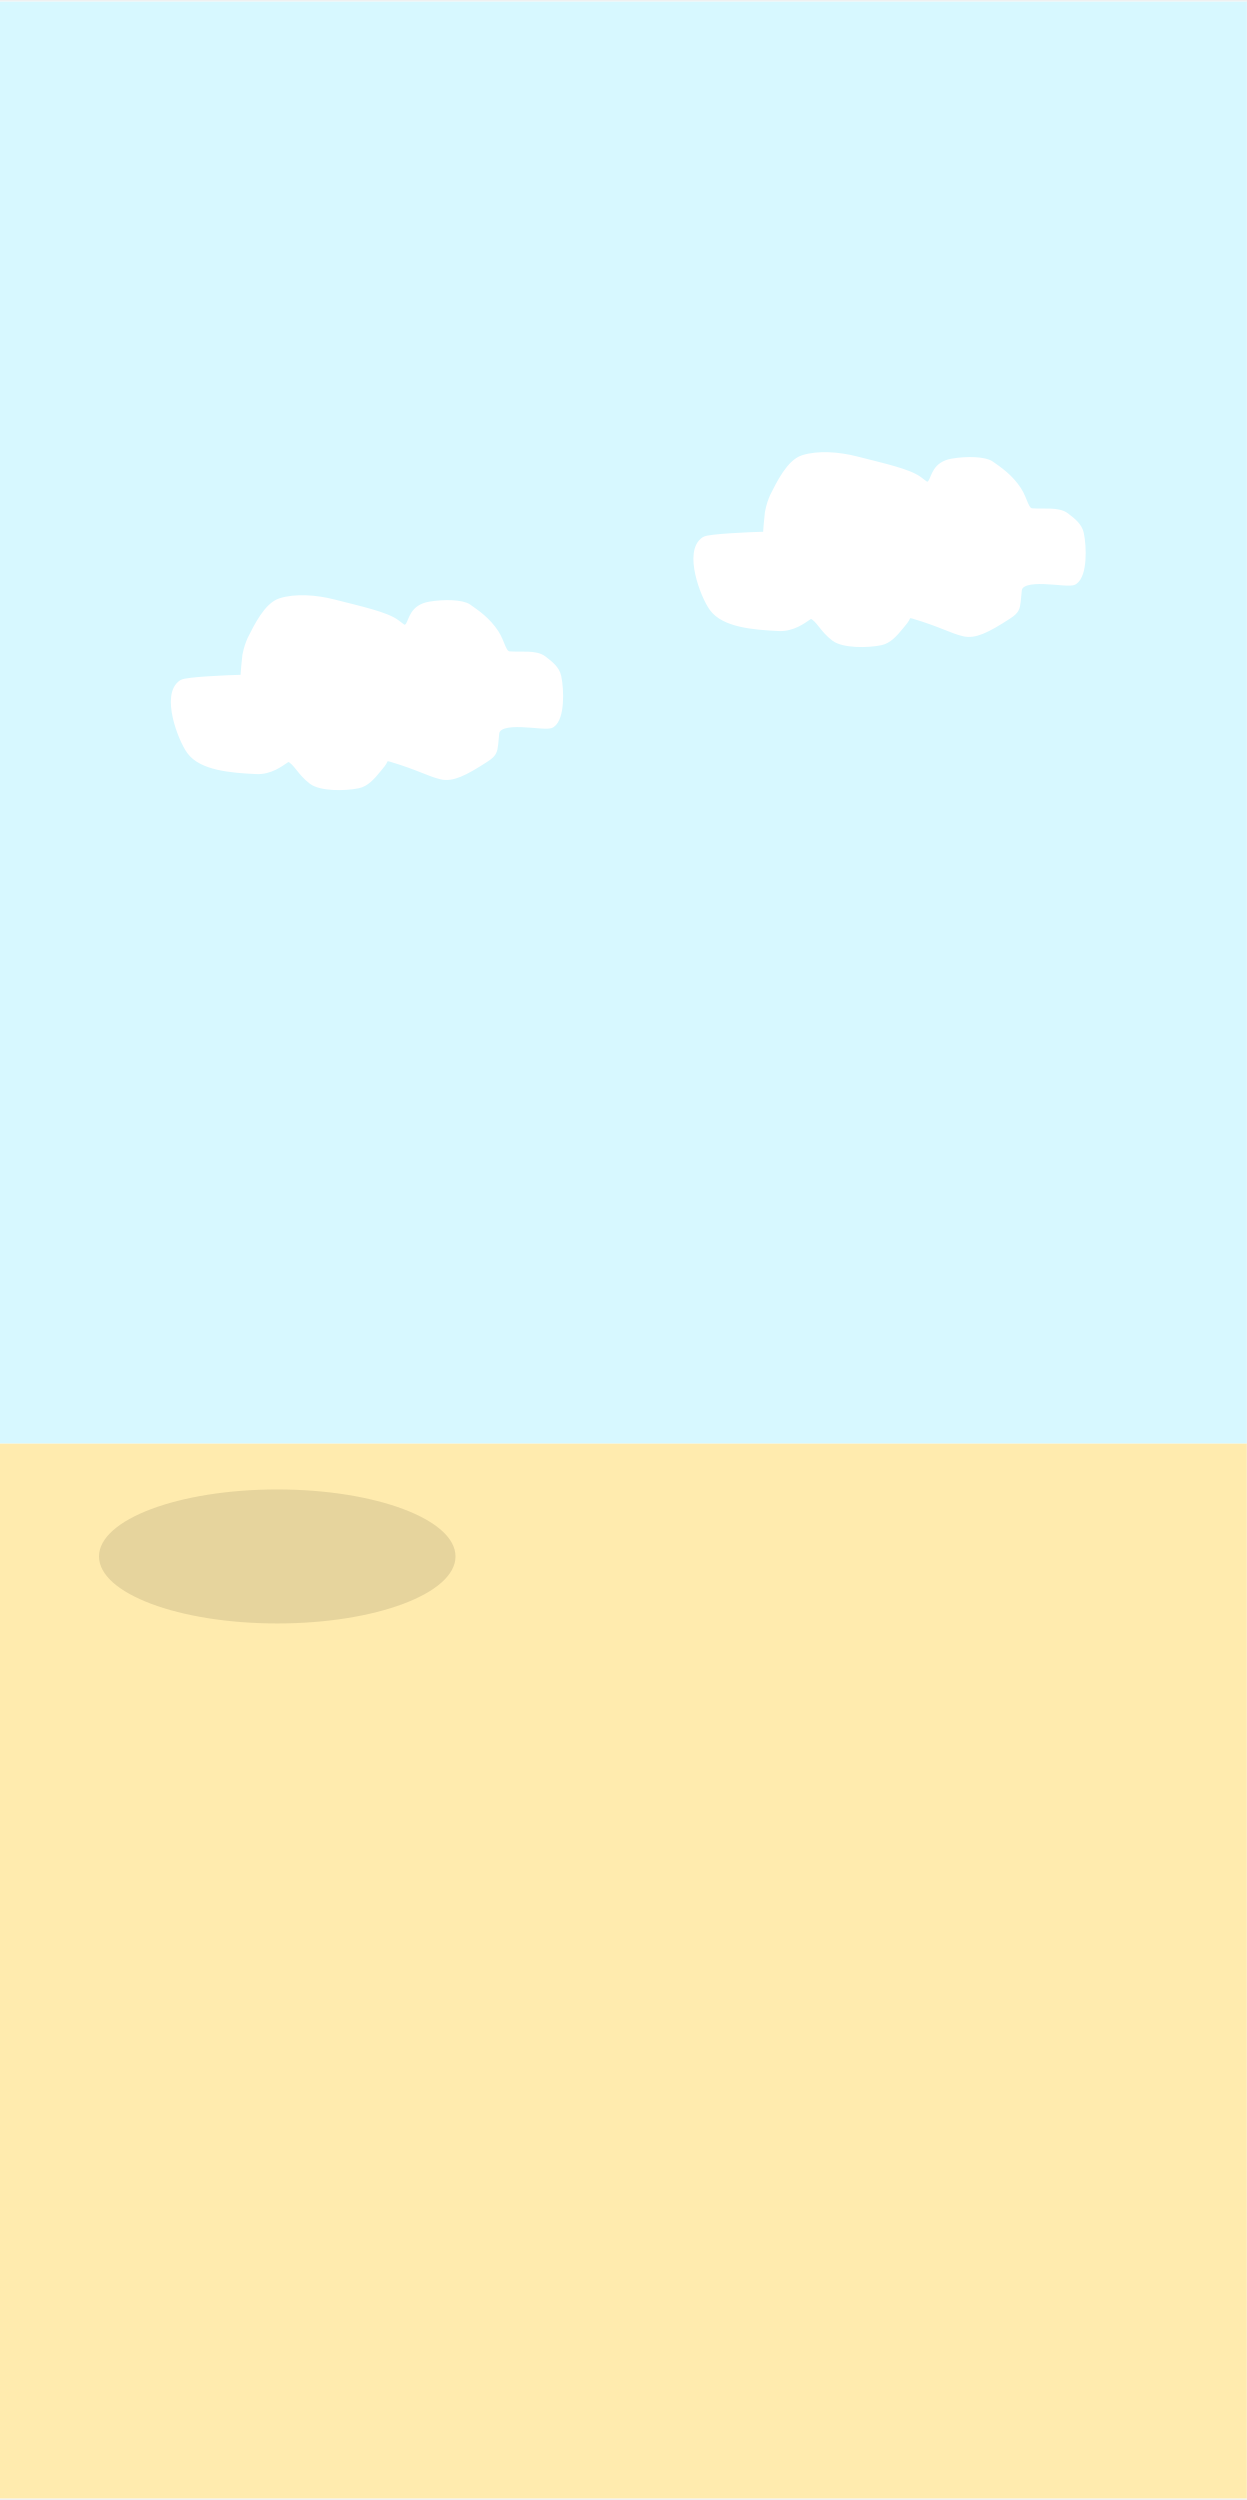
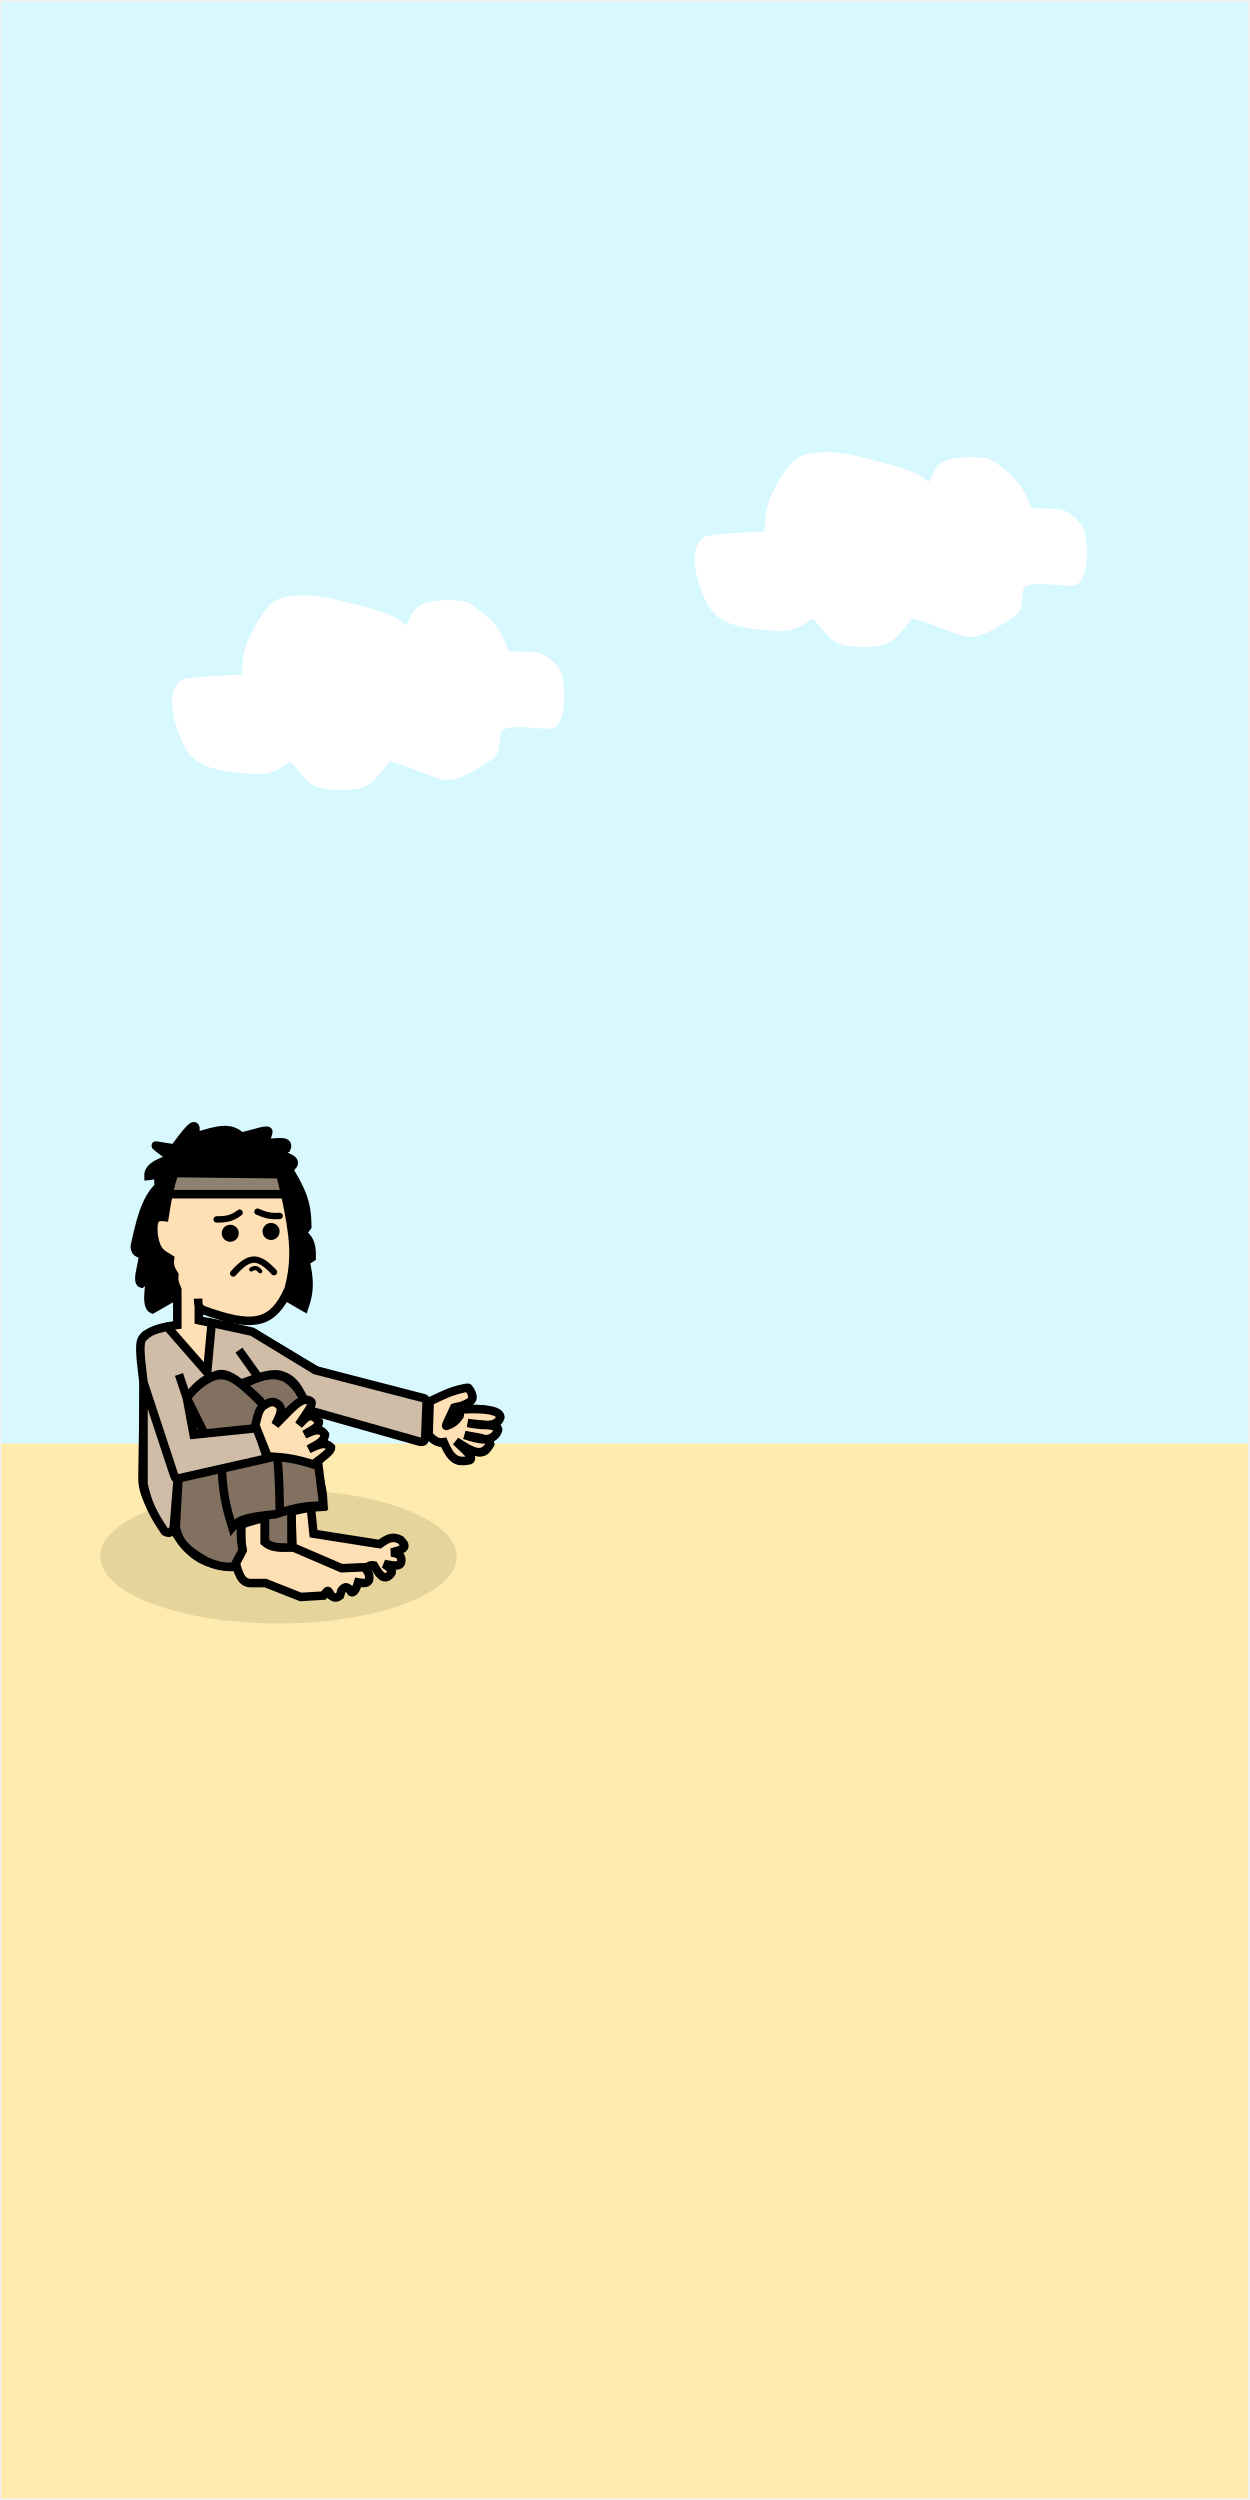
- <svg xmlns="http://www.w3.org/2000/svg" width="390" height="782" viewBox="0 0 390 782" fill="none">
+ <svg xmlns="http://www.w3.org/2000/svg" width="391" height="782" viewBox="0 0 391 782" fill="none">
  <g clip-path="url(#clip0_244_1904)">
-     <rect width="390" height="781" transform="translate(0 0.5)" fill="white" />
-     <rect y="451.5" width="390" height="330" fill="#FFEBAE" />
-     <rect y="0.5" width="390" height="451" fill="#D7F8FF" />
-     <ellipse cx="86.726" cy="486.858" rx="55.757" ry="20.959" fill="black" fill-opacity="0.1" />
-     <path d="M220.552 169.17C221.791 168.371 233.956 167.788 240.03 167.644C240.03 165.559 240.468 161.785 240.617 160.326C241.055 158.001 241.641 156.538 242.149 155.374C244.146 151.397 247.296 144.967 251.282 143.697C255.838 142.245 262.195 142.66 267.747 144.084C275.991 146.199 283.95 147.917 287.193 150.283C288.787 151.446 289.57 152.305 290.396 152.021C290.836 151.87 291.333 151.482 291.635 150.997C292.728 149.243 292.902 145.659 297.922 144.794C302.546 143.997 307.972 144.22 309.738 145.462C312.451 147.369 315.622 149.504 318.205 153.425C320.176 156.416 320.391 160.165 322.747 160.348C326.469 160.637 330.901 159.882 333.241 161.664C335.354 163.273 337.22 164.749 337.688 166.998C338.559 171.182 338.733 179.636 335.853 181.589C334.023 182.83 318.952 178.715 318.267 184.593C317.978 187.074 317.976 189.331 317.389 190.349C317.093 190.862 316.716 191.377 315.252 192.331C308.326 196.844 304.75 198.433 301.615 197.711C297.816 196.835 294.724 194.871 285.918 192.237C284.25 191.738 283.744 192.136 283.525 192.686C283.09 193.778 282.363 194.528 281.55 195.534C279.433 198.157 277.665 200.026 275.42 200.491C271.218 201.363 263.889 201.369 261.181 199.309C257.538 196.537 256.611 193.481 254.037 192.239C253.596 192.027 253.163 192.316 252.723 192.609C250.969 193.778 247.827 196.226 243.654 196.036C235.458 195.661 226.672 194.831 223.157 190.036C220.315 186.159 215.286 172.566 220.552 169.17Z" fill="white" stroke="white" stroke-width="2.709" stroke-linecap="round" />
-     <path d="M57.093 213.917C58.332 213.118 70.497 212.536 76.571 212.391C76.571 210.307 77.009 206.532 77.158 205.074C77.596 202.749 78.183 201.286 78.691 200.121C80.687 196.145 83.837 189.714 87.823 188.444C92.379 186.993 98.736 187.407 104.288 188.832C112.532 190.947 120.491 192.665 123.734 195.03C125.328 196.193 126.111 197.053 126.937 196.769C127.377 196.618 127.874 196.23 128.176 195.744C129.269 193.99 129.443 190.406 134.463 189.541C139.087 188.744 144.513 188.967 146.28 190.209C148.992 192.116 152.163 194.252 154.746 198.172C156.717 201.163 156.932 204.913 159.288 205.096C163.01 205.385 167.442 204.629 169.782 206.412C171.895 208.021 173.761 209.497 174.229 211.745C175.1 215.93 175.274 224.383 172.394 226.337C170.564 227.578 155.493 223.463 154.808 229.341C154.519 231.821 154.517 234.078 153.93 235.097C153.634 235.609 153.257 236.124 151.793 237.078C144.867 241.591 141.291 243.181 138.156 242.458C134.357 241.582 131.265 239.619 122.459 236.984C120.791 236.485 120.285 236.884 120.066 237.433C119.631 238.526 118.904 239.275 118.091 240.282C115.974 242.905 114.206 244.773 111.961 245.239C107.759 246.11 100.43 246.117 97.722 244.057C94.079 241.285 93.152 238.229 90.578 236.986C90.137 236.774 89.704 237.063 89.264 237.357C87.51 238.526 84.368 240.974 80.195 240.783C71.999 240.409 63.212 239.579 59.698 234.784C56.856 230.906 51.827 217.313 57.093 213.917Z" fill="white" stroke="white" stroke-width="2.709" stroke-linecap="round" />
+     <rect width="390" height="781" transform="translate(0.390625 0.5)" fill="white" />
+     <rect x="0.391" y="451.5" width="390" height="330" fill="#FFEBAE" />
+     <rect x="0.391" y="0.5" width="390" height="451" fill="#D7F8FF" />
+     <ellipse cx="87.116" cy="486.858" rx="55.757" ry="20.959" fill="black" fill-opacity="0.1" />
+     <path d="M220.942 169.17C222.182 168.371 234.347 167.788 240.421 167.644C240.421 165.559 240.859 161.785 241.007 160.326C241.445 158.001 242.032 156.538 242.54 155.374C244.537 151.397 247.687 144.967 251.673 143.697C256.229 142.245 262.586 142.66 268.138 144.084C276.382 146.199 284.34 147.917 287.583 150.283C289.177 151.446 289.96 152.305 290.787 152.021C291.227 151.87 291.723 151.482 292.026 150.997C293.119 149.243 293.293 145.659 298.312 144.794C302.936 143.997 308.363 144.22 310.129 145.462C312.842 147.369 316.013 149.504 318.596 153.425C320.567 156.416 320.781 160.165 323.137 160.348C326.859 160.637 331.292 159.882 333.632 161.664C335.745 163.273 337.61 164.749 338.079 166.998C338.95 171.182 339.124 179.636 336.244 181.589C334.413 182.83 319.342 178.715 318.657 184.593C318.368 187.074 318.367 189.331 317.779 190.349C317.484 190.862 317.107 191.377 315.642 192.331C308.717 196.844 305.14 198.433 302.006 197.711C298.207 196.835 295.114 194.871 286.309 192.237C284.641 191.738 284.135 192.136 283.916 192.686C283.48 193.778 282.753 194.528 281.941 195.534C279.824 198.157 278.056 200.026 275.81 200.491C271.608 201.363 264.279 201.369 261.572 199.309C257.928 196.537 257.002 193.481 254.427 192.239C253.987 192.027 253.554 192.316 253.113 192.609C251.36 193.778 248.218 196.226 244.044 196.036C235.849 195.661 227.062 194.831 223.548 190.036C220.706 186.159 215.677 172.566 220.942 169.17Z" fill="white" stroke="white" stroke-width="2.709" stroke-linecap="round" />
+     <path d="M57.483 213.917C58.723 213.118 70.888 212.536 76.962 212.391C76.962 210.307 77.4 206.532 77.548 205.074C77.986 202.749 78.573 201.286 79.081 200.121C81.078 196.145 84.228 189.714 88.214 188.444C92.77 186.993 99.127 187.407 104.679 188.832C112.923 190.947 120.881 192.665 124.124 195.03C125.718 196.193 126.501 197.053 127.328 196.769C127.768 196.618 128.264 196.23 128.567 195.744C129.66 193.99 129.834 190.406 134.853 189.541C139.477 188.744 144.904 188.967 146.67 190.209C149.383 192.116 152.554 194.252 155.137 198.172C157.108 201.163 157.322 204.913 159.678 205.096C163.4 205.385 167.833 204.629 170.173 206.412C172.286 208.021 174.151 209.497 174.62 211.745C175.491 215.93 175.665 224.383 172.785 226.337C170.954 227.578 155.883 223.463 155.198 229.341C154.909 231.821 154.908 234.078 154.32 235.097C154.025 235.609 153.648 236.124 152.183 237.078C145.258 241.591 141.681 243.181 138.547 242.458C134.748 241.582 131.655 239.619 122.85 236.984C121.182 236.485 120.676 236.884 120.457 237.433C120.021 238.526 119.295 239.275 118.482 240.282C116.365 242.905 114.597 244.773 112.351 245.239C108.149 246.11 100.82 246.117 98.113 244.057C94.469 241.285 93.543 238.229 90.968 236.987C90.528 236.774 90.094 237.063 89.654 237.357C87.901 238.526 84.759 240.974 80.585 240.783C72.39 240.409 63.603 239.579 60.089 234.784C57.247 230.906 52.218 217.313 57.483 213.917Z" fill="white" stroke="white" stroke-width="2.709" stroke-linecap="round" />
+     <path d="M87.696 367.288L54.503 366.936C53.823 368.85 53.237 371.045 52.706 373.548H89.214C88.773 371.597 88.268 369.521 87.696 367.288Z" fill="#8E816F" />
+     <path d="M54.503 398.766C53.236 396.809 52.919 395.712 53.172 393.752C50.612 392.13 48.91 391.853 48.025 386.269C47.755 382.058 48.064 380.28 51.439 380.678C51.837 378.065 52.251 375.694 52.706 373.548C53.237 371.045 53.823 368.85 54.503 366.936L51.439 369.539L50.52 370.32C46.682 373.745 44.655 377.9 42.174 389.828C42.273 391.298 42.664 391.871 44.254 392.226C45.844 392.58 42.163 400.76 44.254 401.481C44.254 401.481 45.753 400.329 46.72 399.547C47.687 398.766 44.936 408.277 47.687 409.509L55.459 405.06V403.373C54.653 401.562 54.314 400.55 54.503 398.766Z" fill="black" />
+     <path d="M75.461 476.919V482.356L75.817 484.742C75.516 485.575 75 486.621 73.751 488.943C75.042 493.982 76.243 495.473 79.446 495.177H83.038L94.04 499.524L101.147 499.108L102.281 497.747C102.658 497.433 102.949 497.862 103.529 499.108C104.622 499.892 105.234 499.94 106.327 499.108L106.856 497.445C108.08 495.966 108.751 496.233 109.932 498.031C110.871 498.404 111.71 496.16 112.031 494.971C114.648 495.45 114.992 494.937 115.381 494.357C115.396 494.335 115.41 494.313 115.425 494.291C115.693 492.813 115.312 491.982 114.455 490.856C114.305 490.659 114.14 490.453 113.962 490.233L106.856 490.539L91.506 483.937C86.912 484.209 84.777 484.036 82.82 482.356V474.79C80.245 475.339 78.115 475.956 75.461 476.919Z" fill="#FFE0B4" />
+     <path d="M106.856 490.539L113.962 490.233C114.14 490.453 114.305 490.659 114.455 490.856C115.222 489.817 115.75 489.494 116.982 489.677C118.849 492.882 119.795 493.794 121.228 493.214C122.923 492.039 123.346 491.282 120.183 489.205C123.83 489.934 125.537 490.087 125.54 488.059C125.547 486.538 124.846 486.013 122.474 485.6C125.996 484.69 127.874 484.154 125.271 481.658C123.082 480.567 121.659 480.856 118.768 483.005L98.081 479.737L97.232 471.629C95.081 471.892 93.185 472.282 91.115 472.8L91.506 483.937L106.856 490.539Z" fill="#FFE0B4" />
+     <path d="M87.696 367.288C88.268 369.521 88.773 371.597 89.214 373.548C92.036 386.753 92.79 393.595 90.304 403.205C89.947 404.002 89.585 404.748 89.214 405.445L95.188 408.903C96.915 403.862 96.879 400.685 95.582 394.59L97.486 393.342C97.591 388.573 96.489 387.564 94.597 385.66L96.107 383.69C96.068 375.418 93.891 371.977 90.304 365.674C89.633 366.158 88.758 366.69 87.696 367.288Z" fill="black" />
+     <path d="M62.195 408.394C62.412 409.05 62.845 409.514 63.748 409.847C78.321 415.142 84.455 414.392 89.214 405.445C89.585 404.748 89.947 404.002 90.304 403.205C92.79 393.595 92.036 386.753 89.214 373.548H52.706C52.251 375.694 51.837 378.065 51.439 380.678C48.064 380.28 47.755 382.058 48.025 386.269C48.91 391.853 50.612 392.13 53.172 393.752C52.919 395.712 53.236 396.809 54.503 398.766C54.314 400.55 54.653 401.562 55.459 403.373V405.06V414.442C50.536 415.119 48.606 415.872 45.648 417.432C43.936 418.483 43.935 422.088 45.025 431.961L54.497 461.473C54.84 461.865 55.54 462.292 55.546 462.133L55.968 462.048L69.514 459.289L83.313 456.478C83.437 456.458 83.579 456.2 83.609 455.879C83.624 455.709 83.608 455.522 83.541 455.343L80.417 446.983C80.345 446.836 80.278 446.743 80.196 446.695C80.097 446.636 79.976 446.643 79.8 446.695L60.453 448.553L59.256 439.349L58.51 437.199C63.91 432.4 66.494 430.427 68.933 430.425C71.232 430.365 73.133 431.121 75.777 433.593C77.728 432.413 79.239 431.563 80.975 431.041C82.436 430.602 84.057 430.397 86.234 430.425C89.725 430.506 91.435 431.994 94.115 436.82L94.94 438.078C95.203 437.961 95.538 438.001 96.218 438.305C97.202 438.526 97.238 438.985 96.934 440.041L96.602 440.64L98.46 441.289L131.542 450.693C131.589 450.702 131.635 450.712 131.679 450.722C132.202 450.837 132.534 450.91 132.844 449.005L132.941 447.518L133.495 439.058L133.519 438.685C133.488 438.42 133.293 438.33 132.844 438.203L99.233 428.835L79.106 416.797C72.657 415.238 68.955 414.396 62.195 412.954V408.394Z" fill="#FFE0B4" />
+     <path d="M54.503 366.936L87.696 367.288C88.758 366.69 89.633 366.158 90.304 365.674C92.806 363.872 92.473 362.749 88.427 361.437L86.126 360.396L89.578 359.245C90.61 356.687 87.515 357.218 82.947 357.656L83.879 354.258C84.56 352.73 79.689 354.585 75.495 355.574C72.051 352.252 68.16 353.389 61.117 355.574V352.843C60.768 351.075 58.736 353.592 54.503 359.245C54.503 359.245 49.567 358.429 48.789 358.334C48.011 358.238 53.653 361.822 53.141 362.41C52.629 362.998 46.219 364.133 46.419 367.953C46.984 367.953 49.446 366.936 49.446 366.936L49.648 371.061L50.52 370.32C50.815 370.056 51.121 369.797 51.439 369.539L54.503 366.936Z" fill="black" />
+     <path d="M87.696 367.288L54.503 366.936M87.696 367.288C88.268 369.521 88.773 371.597 89.214 373.548M87.696 367.288C88.758 366.69 89.633 366.158 90.304 365.674M62.195 408.394C62.412 409.05 62.845 409.514 63.748 409.847C78.321 415.142 84.455 414.392 89.214 405.445M62.195 408.394C62.006 407.825 61.98 407.11 61.951 406.209M62.195 408.394V412.954C68.955 414.396 72.657 415.238 79.106 416.797L99.233 428.835L132.844 438.203C133.293 438.33 133.488 438.42 133.519 438.685L133.495 439.058M45.025 431.961C43.935 422.088 43.936 418.483 45.648 417.432C48.606 415.872 50.536 415.119 55.459 414.442V405.06M45.025 431.961L54.497 461.473C54.84 461.865 55.54 462.292 55.546 462.133L55.968 462.048M45.025 431.961L44.574 462.133C44.55 467.16 46.846 470.955 51.124 477.801C51.657 478.653 51.995 478.89 52.674 478.852C53.426 478.819 53.933 478.7 54.263 478.484M58.51 437.199L59.256 439.349L60.453 448.553L79.8 446.695C79.976 446.643 80.097 446.636 80.196 446.695M58.51 437.199L55.943 429.803M58.51 437.199C63.91 432.4 66.494 430.427 68.933 430.425C71.232 430.365 73.133 431.121 75.777 433.593M75.777 433.593C77.225 434.948 78.895 436.817 80.975 439.349L81.876 440.64M75.777 433.593C77.728 432.413 79.239 431.563 80.975 431.041M55.968 462.048L54.684 476.075C54.879 477.286 54.903 478.066 54.263 478.484M55.968 462.048L69.514 459.289M54.263 478.484C59.778 487.255 64.028 489.523 73.124 490.101C73.352 489.683 73.56 489.298 73.751 488.943M69.514 459.289L83.313 456.478C83.437 456.458 83.579 456.2 83.609 455.879M69.514 459.289C70.342 470.074 70.973 475.101 73.124 477.801C73.957 477.477 74.729 477.185 75.461 476.919M83.609 455.879C83.624 455.709 83.608 455.522 83.541 455.343L80.417 446.983C80.345 446.836 80.278 446.743 80.196 446.695M83.609 455.879L85.987 474.183M83.609 455.879C89.08 455.929 92.292 456.366 97.767 457.997M85.987 474.183C84.833 474.386 83.795 474.583 82.82 474.79M85.987 474.183L86.408 474.067C88.156 473.582 89.677 473.16 91.115 472.8M80.196 446.695C80.718 443.941 81.047 441.898 81.876 440.64M96.602 440.64L96.934 440.041C97.238 438.985 97.202 438.526 96.218 438.305C95.538 438.001 95.203 437.961 94.94 438.078M96.602 440.64L98.46 441.289L131.542 450.693C131.589 450.702 131.635 450.712 131.679 450.722C132.202 450.837 132.534 450.91 132.844 449.005L132.941 447.518M96.602 440.64L94.031 445.277M94.94 438.078C94.827 438.128 94.728 438.206 94.619 438.305L86.234 445.277L88.005 441.667C87.616 439.625 87.061 438.875 85.414 439.049L83.595 439.349C82.837 439.574 82.293 440.008 81.876 440.64M94.94 438.078L94.115 436.82C91.435 431.994 89.725 430.506 86.234 430.425C84.057 430.397 82.436 430.602 80.975 431.041M80.975 431.041L74.636 422.339M94.031 445.277L93.71 445.856M94.031 445.277C94.414 444.946 94.746 444.647 95.039 444.384C96.71 442.883 97.101 442.532 98.46 443.641C100.056 444.944 99.063 447.213 95.353 449.104L99.534 447.699C100.395 447.445 100.75 447.665 101.145 448.745C101.086 451.639 99.863 452.503 97.444 453.171M97.444 453.171C97.011 453.291 96.54 453.404 96.029 453.521M97.444 453.171L100.575 453.521C101.528 454.432 100.358 455.639 97.767 457.997M97.767 457.997C97.994 458.065 98.225 458.134 98.46 458.206C100.372 463.89 101.298 466.985 101.028 471.312C99.642 471.381 98.4 471.487 97.232 471.629M75.461 476.919V482.356L75.817 484.742C75.516 485.575 75 486.621 73.751 488.943M75.461 476.919C78.115 475.956 80.245 475.339 82.82 474.79M73.751 488.943C75.042 493.982 76.243 495.473 79.446 495.177H83.038L94.04 499.524L101.147 499.108L102.281 497.747C102.658 497.433 102.949 497.862 103.529 499.108C104.622 499.892 105.234 499.94 106.327 499.108L106.856 497.445C108.08 495.966 108.751 496.233 109.932 498.031C110.871 498.404 111.71 496.16 112.031 494.971C114.648 495.45 114.992 494.937 115.381 494.357C115.396 494.335 115.41 494.313 115.425 494.291C115.693 492.813 115.312 491.982 114.455 490.856M91.506 483.937L106.856 490.539L113.962 490.233C114.14 490.453 114.305 490.659 114.455 490.856M91.506 483.937C86.912 484.209 84.777 484.036 82.82 482.356V474.79M91.506 483.937L91.115 472.8M91.115 472.8C93.185 472.282 95.081 471.892 97.232 471.629M97.232 471.629L98.081 479.737L118.768 483.005C121.659 480.856 123.082 480.567 125.271 481.658C127.874 484.154 125.996 484.69 122.474 485.6C124.846 486.013 125.547 486.538 125.54 488.059C125.537 490.087 123.83 489.934 120.183 489.205C123.346 491.282 122.923 492.039 121.228 493.214C119.795 493.794 118.849 492.882 116.982 489.677C115.75 489.494 115.222 489.817 114.455 490.856M133.495 439.058L132.941 447.518M133.495 439.058C134.772 438.515 135.999 437.972 137.156 437.459C141.915 435.351 145.486 433.769 146.488 434.946C148.87 437.946 146.795 438.809 143.267 440.277C143.161 440.321 143.053 440.365 142.945 440.411V440.983M142.945 441.555V443.752C141.088 445.438 140.619 445.689 140.46 445.311C141.291 443.716 141.865 442.921 142.945 441.555ZM142.945 441.555V440.983M142.945 440.983C149.743 440.525 153.195 440.505 155.466 443.023C156.242 444.158 155.94 444.646 154.385 445.311L146.037 444.885C147.005 445.09 147.95 445.274 148.843 445.449C153.112 446.286 156.221 446.894 155.234 448.379C153.909 449.923 152.327 450.238 150.028 449.873M150.028 449.873C148.721 449.666 147.183 449.239 145.328 448.694M150.028 449.873C148.675 449.496 146.999 449.181 145.328 448.694M150.028 449.873C151.687 450.335 152.861 450.89 152.944 451.971C151.371 456.005 148.365 454.143 143.245 450.972C143.097 450.88 142.946 450.787 142.794 450.693C146.563 455.064 146.999 456.138 146.037 456.625C142.746 457.582 141.277 456.205 139.101 451.491C136.365 451.09 135.051 450.098 132.941 447.518M145.328 448.694C145.288 448.682 145.248 448.67 145.208 448.659M54.503 366.936C53.823 368.85 53.237 371.045 52.706 373.548M54.503 366.936L51.439 369.539M89.214 373.548H52.706M89.214 373.548C92.036 386.753 92.79 393.595 90.304 403.205C89.947 404.002 89.585 404.748 89.214 405.445M52.706 373.548C52.251 375.694 51.837 378.065 51.439 380.678C48.064 380.28 47.755 382.058 48.025 386.269C48.91 391.853 50.612 392.13 53.172 393.752C52.919 395.712 53.236 396.809 54.503 398.766C54.314 400.55 54.653 401.562 55.459 403.373V405.06M55.459 405.06L47.687 409.509C44.936 408.277 47.687 398.766 46.72 399.547C45.753 400.329 44.254 401.481 44.254 401.481C42.163 400.76 45.844 392.58 44.254 392.226C42.664 391.871 42.273 391.298 42.174 389.828C44.655 377.9 46.682 373.745 50.52 370.32M89.214 405.445L95.188 408.903C96.915 403.862 96.879 400.685 95.582 394.59L97.486 393.342C97.591 388.573 96.489 387.564 94.597 385.66L96.107 383.69C96.068 375.418 93.891 371.977 90.304 365.674M51.439 369.539L50.52 370.32M51.439 369.539C51.121 369.797 50.815 370.056 50.52 370.32M50.52 370.32L49.648 371.061L49.446 366.936C49.446 366.936 46.984 367.953 46.419 367.953C46.219 364.133 52.629 362.998 53.141 362.41C53.653 361.822 48.011 358.238 48.789 358.334C49.567 358.429 54.503 359.245 54.503 359.245C58.736 353.592 60.768 351.075 61.117 352.843V355.574C68.16 353.389 72.051 352.252 75.495 355.574C79.689 354.585 84.56 352.73 83.879 354.258L82.947 357.656C87.515 357.218 90.61 356.687 89.578 359.245L86.126 360.396L88.427 361.437C92.473 362.749 92.806 363.872 90.304 365.674" stroke="black" stroke-width="2.667" />
+     <path d="M69.38 430.147C71.423 430.279 73.303 431.156 75.755 433.139C81.587 430.375 84.763 429.139 89.244 430.966C97.614 435.99 98.503 449.65 101.157 470.971C97.192 470.943 94.401 471.28 91.168 472.124V484.047C86.449 484.189 84.618 483.834 82.894 482.375V474.011C79.292 474.444 77.073 474.933 75.553 475.576C75.238 479.207 75.266 481.272 75.874 485.03L73.109 490.146C69.599 490.192 67.822 489.739 64.823 488.505C58.102 484.76 55.998 482.397 54.987 477.746L57.123 437.616C57.471 437.304 57.809 437.003 58.138 436.711C63.535 431.923 66.392 429.892 69.38 430.147Z" fill="#827160" />
+     <path d="M82.739 429.025C84.939 428.574 86.995 428.701 89.285 429.552L89.747 429.732L89.842 429.77L89.929 429.823C94.593 432.621 97.019 437.749 98.641 444.547C100.264 451.349 101.161 460.209 102.48 470.806L102.668 472.314L101.147 472.304C97.703 472.28 95.204 472.537 92.502 473.168V485.341L91.209 485.379C86.47 485.522 84.172 485.203 82.033 483.392L81.561 482.993V475.529C79.409 475.833 77.91 476.159 76.814 476.526C76.583 479.555 76.649 481.475 77.19 484.817L77.263 485.265L73.909 491.469L73.127 491.479C69.408 491.528 67.452 491.028 64.316 489.738L64.243 489.708L64.174 489.67C60.786 487.782 58.421 486.169 56.777 484.362C55.09 482.508 54.226 480.523 53.684 478.03L53.645 477.855L53.655 477.676L55.821 436.993L56.233 436.623C56.582 436.31 56.922 436.007 57.253 435.713C59.948 433.323 62.092 431.543 63.968 430.399C65.863 429.244 67.602 428.665 69.465 428.817L69.466 428.817C69.473 428.817 69.479 428.818 69.486 428.819C69.488 428.819 69.491 428.819 69.493 428.819L69.493 428.819C71.697 428.968 73.664 429.862 75.929 431.583C78.494 430.38 80.67 429.448 82.739 429.025ZM56.328 477.632C56.796 479.7 57.486 481.179 58.75 482.567C60.081 484.031 62.111 485.463 65.403 487.301C67.987 488.36 69.546 488.783 72.314 488.812L74.487 484.791C74.085 482.197 73.965 480.356 74.046 478.191C73.928 478.317 73.812 478.449 73.698 478.588L72.124 480.522L71.39 478.139C69.21 471.058 68.432 466.947 68.063 459.743L58.326 440.094L56.328 477.632ZM89.835 473.883C89.231 474.063 88.601 474.26 87.936 474.477C87.495 474.62 87.039 474.773 86.565 474.933L86.418 474.982L86.262 474.997C85.541 475.064 84.864 475.133 84.228 475.202V481.719C85.299 482.456 86.642 482.766 89.835 482.739V473.883ZM69.266 431.476C68.152 431.38 66.977 431.689 65.356 432.676C63.867 433.584 62.105 435.002 59.786 437.035L70.698 459.054L70.711 459.332C71.027 465.738 71.647 469.539 73.321 475.29C73.807 474.945 74.365 474.631 75.033 474.348C76.734 473.628 79.11 473.123 82.735 472.687C83.682 472.573 84.72 472.463 85.86 472.356C85.966 472.32 86.072 472.286 86.176 472.251C85.934 454.888 84.927 447.574 81.4 440.351C78.703 437.572 76.647 435.575 74.917 434.176C72.574 432.281 70.951 431.585 69.294 431.478L69.28 431.477L69.266 431.476ZM88.644 432.163C86.686 431.382 85.063 431.271 83.273 431.637C81.801 431.938 80.204 432.562 78.194 433.475C79.714 434.844 81.435 436.555 83.465 438.649L83.61 438.799L83.702 438.986C87.53 446.731 88.567 454.444 88.831 471.401C89.52 471.193 90.183 471.003 90.832 470.834C93.758 470.07 96.344 469.708 99.651 469.646C98.417 459.609 97.551 451.472 96.047 445.166C94.48 438.601 92.298 434.402 88.644 432.163Z" fill="black" />
+     <path d="M68.165 429.937C63.838 431.268 61.793 433.115 58.439 437.252L60.574 448.763L80.415 446.716L83.605 456.164L55.575 462.501L54.34 478.042C53.344 479.678 52.72 479.699 51.558 479.056C47.788 473.455 46.181 470.228 44.885 464.207V432.388C43.696 423.103 43.525 419.613 44.694 418.495C46.446 416.681 48.04 415.883 52.319 415.015L64.796 429.292L66.219 413.815L78.851 416.546L98.611 428.586L132.067 437.228C132.915 437.338 133.202 437.645 133.442 438.55L133.05 449.144C132.939 450.778 132.539 451.134 131.347 450.978L96.45 441.091C93.593 433.997 91.718 430.946 87.067 429.937C85.233 429.776 83.398 430.086 80.866 430.873C79.336 431.348 77.552 431.997 75.36 432.821C72.1 430.253 70.083 429.478 68.165 429.937Z" fill="#D0BDA7" />
+     <path d="M79.352 415.291L99.135 427.343L132.338 435.921C132.857 435.998 133.437 436.169 133.916 436.638C134.393 437.106 134.598 437.708 134.731 438.207L134.782 438.4L134.775 438.599L134.382 449.194L134.381 449.214L134.379 449.235C134.349 449.682 134.296 450.111 134.19 450.496C134.084 450.881 133.903 451.304 133.565 451.656C132.823 452.428 131.823 452.385 131.174 452.3L131.077 452.287L130.984 452.261L95.457 442.196L95.213 441.589C93.781 438.034 92.659 435.666 91.386 434.06C90.192 432.554 88.854 431.705 86.866 431.259C85.306 431.136 83.676 431.396 81.261 432.146C80.297 432.446 79.224 432.819 77.991 433.268C79.372 434.454 80.936 435.884 82.732 437.58L80.901 439.519C78.285 437.048 76.226 435.201 74.535 433.869C71.328 431.343 69.763 430.938 68.504 431.227C67.496 431.54 66.634 431.878 65.861 432.265L65.839 432.512L65.697 432.35C64.994 432.715 64.362 433.122 63.756 433.594C62.517 434.558 61.341 435.82 59.862 437.618L61.66 447.311L81.336 445.28L85.34 457.138L56.825 463.585L55.643 478.464L55.478 478.736C54.97 479.569 54.343 480.392 53.399 480.679C52.397 480.984 51.504 480.55 50.913 480.224L50.631 480.068L50.452 479.801C46.616 474.102 44.922 470.719 43.581 464.488L43.552 464.349V432.475C42.965 427.885 42.618 424.648 42.571 422.406C42.548 421.28 42.598 420.335 42.757 419.563C42.916 418.792 43.209 418.07 43.772 417.531C44.724 416.552 45.682 415.801 46.998 415.191C48.294 414.59 49.885 414.148 52.054 413.708L52.813 413.554L63.753 426.073L65.028 412.194L79.352 415.291ZM46.218 464.063C47.442 469.686 48.936 472.742 52.475 478.029C52.546 478.062 52.601 478.083 52.643 478.097C52.657 478.085 52.675 478.07 52.694 478.05C52.781 477.961 52.893 477.821 53.036 477.606L54.159 463.477C54.117 463.44 54.077 463.403 54.04 463.365C53.806 463.123 53.636 462.831 53.506 462.568C53.368 462.291 53.232 461.958 53.089 461.573L53.081 461.55L53.073 461.527L46.218 440.704V464.063ZM51.829 416.48C50.144 416.848 49.003 417.2 48.12 417.61C47.148 418.061 46.441 418.605 45.653 419.421L45.635 419.44L45.615 419.459C45.592 419.48 45.469 419.615 45.369 420.101C45.269 420.588 45.216 421.305 45.238 422.351C45.281 424.423 45.605 427.511 46.191 432.093L55.592 460.653C55.656 460.826 55.712 460.97 55.763 461.091L81.868 455.189L79.491 448.151L59.487 450.216L57.144 437.586L54.722 430.361L57.25 429.514L58.946 434.574C60.016 433.353 61.027 432.339 62.118 431.49C62.69 431.044 63.279 430.649 63.9 430.293L51.829 416.48ZM66.14 429.228C66.654 429.027 67.197 428.84 67.773 428.663L67.812 428.651L67.853 428.641C70.269 428.062 72.593 429.048 75.588 431.313C76.733 430.885 77.772 430.506 78.725 430.176L73.655 423.102L75.822 421.549L81.396 429.324C83.57 428.71 85.355 428.448 87.184 428.609L87.268 428.617L87.349 428.634C89.967 429.202 91.871 430.379 93.476 432.404C94.927 434.236 96.113 436.742 97.437 439.985L131.602 449.664C131.617 449.666 131.632 449.668 131.646 449.669C131.673 449.534 131.698 449.343 131.717 449.077L132.101 438.718C132.082 438.657 132.065 438.611 132.051 438.576C132.015 438.569 131.965 438.559 131.896 438.55L131.814 438.54L98.085 429.827L78.349 417.802L67.408 415.436L66.14 429.228Z" fill="black" />
+     <path d="M83.737 455.559L79.882 445.881C80.55 442.731 80.957 441.071 82.21 439.843C84.232 438.507 85.219 438.219 86.585 438.963C88.686 440.266 87.936 442.115 86.132 445.685C91.133 440.758 94.484 436.268 97.255 438.376C98.191 439.139 95.893 442.011 93.467 445.685C95.838 443.213 97.154 441.474 99.736 444.672C99.863 446.299 97.855 447.162 95.238 448.724C98.489 447.227 100.21 446.592 101.647 448.724C101.522 450.456 100.122 451.472 96.519 453.323C100.024 451.599 101.82 450.965 103.532 452.758C103.571 453.9 101.58 455.387 98.056 458.02L98.004 458.058C92.501 456.328 89.372 455.843 83.737 455.559Z" fill="#FFE0B4" />
+     <path d="M134.396 438.376C138.43 436.511 140.539 435.255 145.198 434.249C146.159 434.077 146.578 434.03 146.577 434.249C147.088 434.832 147.49 435.566 147.752 436.591C148.04 438.068 146.792 438.832 144.473 439.722L144.041 440.898C152.026 440.41 156.55 441.234 156.492 443.375C155.996 445.006 154.505 445.643 152.494 445.749C154.716 446.007 156.214 446.425 155.709 447.612C154.858 449.36 153.577 450.126 151.834 450.221C152.678 450.554 153.229 451.009 153.33 451.719C150.806 456.031 147.867 454.185 142.605 450.839C145.515 453.665 148.419 455.903 146.908 456.739C142.861 457.61 141.061 456.459 138.791 451.1C136.888 451.385 135.862 450.717 134.065 448.851L134.396 438.376Z" fill="#FFE0B4" />
+     <path d="M94.718 436.645C95.872 436.348 97.026 436.527 98.062 437.315L98.08 437.328L98.097 437.343C98.984 438.065 98.838 439.127 98.683 439.683C98.51 440.298 98.156 440.971 97.766 441.623C97.759 441.634 97.752 441.644 97.745 441.655C98.019 441.708 98.295 441.798 98.571 441.929C99.356 442.301 100.073 442.967 100.773 443.834L101.033 444.156L101.065 444.568C101.115 445.218 100.969 445.775 100.714 446.254C100.849 446.304 100.983 446.363 101.115 446.433C101.78 446.781 102.309 447.321 102.752 447.979L103.009 448.36L102.977 448.819C102.931 449.457 102.76 450.021 102.478 450.535C102.537 450.553 102.597 450.57 102.656 450.591C103.269 450.811 103.807 451.169 104.292 451.632L104.496 451.837L104.847 452.204L104.864 452.712C104.888 453.401 104.602 453.993 104.285 454.451C103.963 454.915 103.521 455.37 103.024 455.819C102.033 456.715 100.593 457.788 98.854 459.088L98.255 459.534L97.604 459.33C92.222 457.638 89.205 457.17 83.669 456.89L82.815 456.847L78.494 445.999L78.578 445.604C79.222 442.566 79.68 440.455 81.277 438.891L81.368 438.802L81.475 438.731C82.492 438.059 83.425 437.524 84.359 437.32C85.34 437.106 86.206 437.276 87.053 437.703L87.223 437.793L87.255 437.81L87.287 437.83C87.962 438.248 88.521 438.781 88.858 439.486C89.046 439.881 89.142 440.287 89.175 440.694C90.065 439.801 90.907 438.995 91.687 438.359C92.638 437.584 93.654 436.919 94.718 436.645ZM146.213 432.77C146.361 432.766 146.695 432.763 147.033 432.912C147.229 432.998 147.473 433.155 147.66 433.431C147.689 433.473 147.714 433.517 147.737 433.56C148.28 434.231 148.7 435.034 148.984 436.038L149.044 436.261L149.053 436.298L149.06 436.336C149.173 436.914 149.147 437.497 148.932 438.056C148.72 438.606 148.363 439.04 147.96 439.387C147.943 439.401 147.925 439.415 147.908 439.429C150.156 439.42 152.052 439.553 153.537 439.841C154.672 440.062 155.688 440.396 156.447 440.916C157.252 441.468 157.854 442.305 157.824 443.41L157.819 443.59L157.767 443.762C157.523 444.567 157.097 445.215 156.537 445.715C156.686 445.869 156.821 446.051 156.927 446.265C157.247 446.911 157.171 447.58 156.936 448.134L156.923 448.166L156.908 448.196C156.398 449.242 155.719 450.074 154.836 450.652C154.717 450.73 154.596 450.801 154.473 450.868C154.554 451.071 154.616 451.292 154.65 451.533L154.714 451.993L154.48 452.393C153.779 453.59 152.966 454.508 151.958 455.047C150.917 455.604 149.822 455.675 148.733 455.458C148.669 455.445 148.604 455.431 148.539 455.416C148.548 455.444 148.557 455.471 148.565 455.499C148.673 455.88 148.714 456.365 148.512 456.863C148.308 457.364 147.932 457.696 147.554 457.906L147.381 458.002L147.188 458.043C145.03 458.507 143.118 458.512 141.43 457.356C140.022 456.392 138.965 454.74 137.947 452.495C137.191 452.487 136.486 452.326 135.785 451.971C134.848 451.496 134.008 450.714 133.104 449.776L132.714 449.371L133.089 437.511L133.836 437.166C137.804 435.331 140.077 433.99 144.917 432.946L144.94 432.941L144.963 432.937C145.416 432.856 145.868 432.779 146.213 432.77ZM96.024 439.215C95.827 439.159 95.624 439.166 95.384 439.228C94.884 439.356 94.23 439.727 93.372 440.426C91.623 441.851 89.674 444.067 87.067 446.635L84.942 445.084C85.874 443.239 86.389 442.096 86.503 441.288C86.552 440.936 86.506 440.751 86.451 440.636C86.396 440.52 86.265 440.34 85.911 440.116C85.47 439.881 85.214 439.864 84.927 439.926C84.537 440.011 83.995 440.27 83.063 440.879C82.249 441.725 81.888 442.89 81.27 445.765L84.66 454.273C89.656 454.559 92.797 455.065 97.748 456.584C99.285 455.434 100.442 454.558 101.236 453.841C101.532 453.573 101.749 453.35 101.906 453.166C101.855 453.141 101.806 453.12 101.758 453.103C101.535 453.023 101.262 452.99 100.878 453.043C100.029 453.158 98.899 453.639 97.108 454.52L95.91 452.137C97.722 451.206 98.838 450.553 99.518 449.968C99.917 449.624 100.121 449.343 100.224 449.069C100.089 448.928 99.973 448.845 99.878 448.795C99.727 448.716 99.535 448.668 99.226 448.692C98.495 448.75 97.485 449.158 95.795 449.935L94.554 447.579C95.966 446.736 96.975 446.215 97.712 445.659C98.055 445.399 98.23 445.209 98.319 445.07C97.925 444.644 97.632 444.434 97.43 444.338C97.234 444.245 97.123 444.253 96.977 444.306C96.76 444.385 96.451 444.584 95.99 445.012C95.531 445.437 95.052 445.959 94.429 446.608L92.354 444.951C93.619 443.036 94.734 441.499 95.477 440.255C95.744 439.808 95.92 439.466 96.024 439.215ZM145.456 435.558C141.275 436.462 139.302 437.545 135.703 439.236L135.415 448.323C136.092 448.997 136.567 449.378 136.991 449.593C137.417 449.809 137.86 449.891 138.594 449.782L139.616 449.629L140.019 450.58C141.148 453.245 142.043 454.543 142.936 455.155C143.567 455.587 144.339 455.766 145.583 455.615C145.532 455.553 145.477 455.488 145.416 455.42C144.556 454.449 143.22 453.296 141.676 451.796L143.32 449.714C144.646 450.557 145.776 451.274 146.785 451.825C147.8 452.379 148.599 452.713 149.255 452.843C149.874 452.967 150.316 452.901 150.701 452.696C151.014 452.528 151.375 452.221 151.774 451.671C151.72 451.638 151.656 451.6 151.578 451.563C149.645 451.591 147.375 450.97 144.877 450.112L145.608 447.551C146.815 447.827 148.006 448.01 149.166 448.211C150.157 448.383 151.166 448.576 152.017 448.869C152.582 448.808 153.02 448.653 153.375 448.421C153.696 448.211 154.004 447.9 154.288 447.433C153.899 447.304 153.289 447.187 152.434 447.085C150.505 447.167 148.227 446.822 146.014 446.414L146.465 443.785C148.509 444.11 150.56 444.191 152.516 444.41C153.372 444.357 153.994 444.198 154.419 443.965C154.733 443.792 154.958 443.571 155.109 443.257C155.077 443.223 155.024 443.174 154.94 443.116C154.618 442.895 154.015 442.651 153.028 442.459C151.255 442.115 148.626 442.007 145.197 442.17L145.018 443.355L144.846 443.606C144.151 444.621 143.498 445.386 142.711 445.978C141.956 446.546 141.15 446.897 140.22 447.204C140.152 447.238 140.076 447.272 139.99 447.299C139.848 447.342 139.603 447.392 139.307 447.33C138.979 447.262 138.697 447.077 138.504 446.824C138.193 446.416 138.218 445.978 138.221 445.901C138.227 445.75 138.255 445.618 138.274 445.536C138.348 445.23 138.514 444.813 138.707 444.365C139.116 443.411 139.838 441.875 140.867 439.718L141.104 439.221L141.624 439.037C142.145 438.852 142.69 438.754 143.093 438.681C143.553 438.598 143.814 438.547 143.996 438.477C145.162 438.029 145.85 437.685 146.22 437.366C146.383 437.226 146.428 437.137 146.442 437.1C146.452 437.075 146.47 437.015 146.447 436.876C146.291 436.283 146.087 435.843 145.852 435.491C145.743 435.509 145.613 435.53 145.456 435.558Z" fill="black" />
+     <path d="M74.686 385.769C74.686 387.242 73.493 388.436 72.02 388.436C70.547 388.436 69.353 387.242 69.353 385.769C69.353 384.297 70.547 383.103 72.02 383.103C73.493 383.103 74.686 384.297 74.686 385.769Z" fill="black" />
+     <path d="M87.462 385.201C87.462 386.674 86.268 387.868 84.795 387.868C83.322 387.868 82.128 386.674 82.128 385.201C82.128 383.729 83.322 382.535 84.795 382.535C86.268 382.535 87.462 383.729 87.462 385.201Z" fill="black" />
+     <path d="M67.771 381.439C70.953 381.414 72.601 381.11 74.953 379.322" stroke="black" stroke-width="2" stroke-linecap="round" />
+     <path d="M80.529 379.02C83.216 380.189 84.736 380.49 87.462 380.348" stroke="black" stroke-width="2" stroke-linecap="round" />
+     <path d="M72.948 398.331C78.037 392.559 80.826 392.706 85.704 397.927" stroke="black" stroke-width="2" stroke-linecap="round" />
+     <path d="M78.582 397.078C79.818 396.394 80.437 396.478 81.378 397.647" stroke="black" stroke-width="1.333" stroke-linecap="round" />
  </g>
  <defs>
    <clipPath id="clip0_244_1904">
-       <rect width="390" height="781" fill="white" transform="translate(0 0.5)" />
+       <rect width="390" height="781" fill="white" transform="translate(0.390625 0.5)" />
    </clipPath>
  </defs>
</svg>
